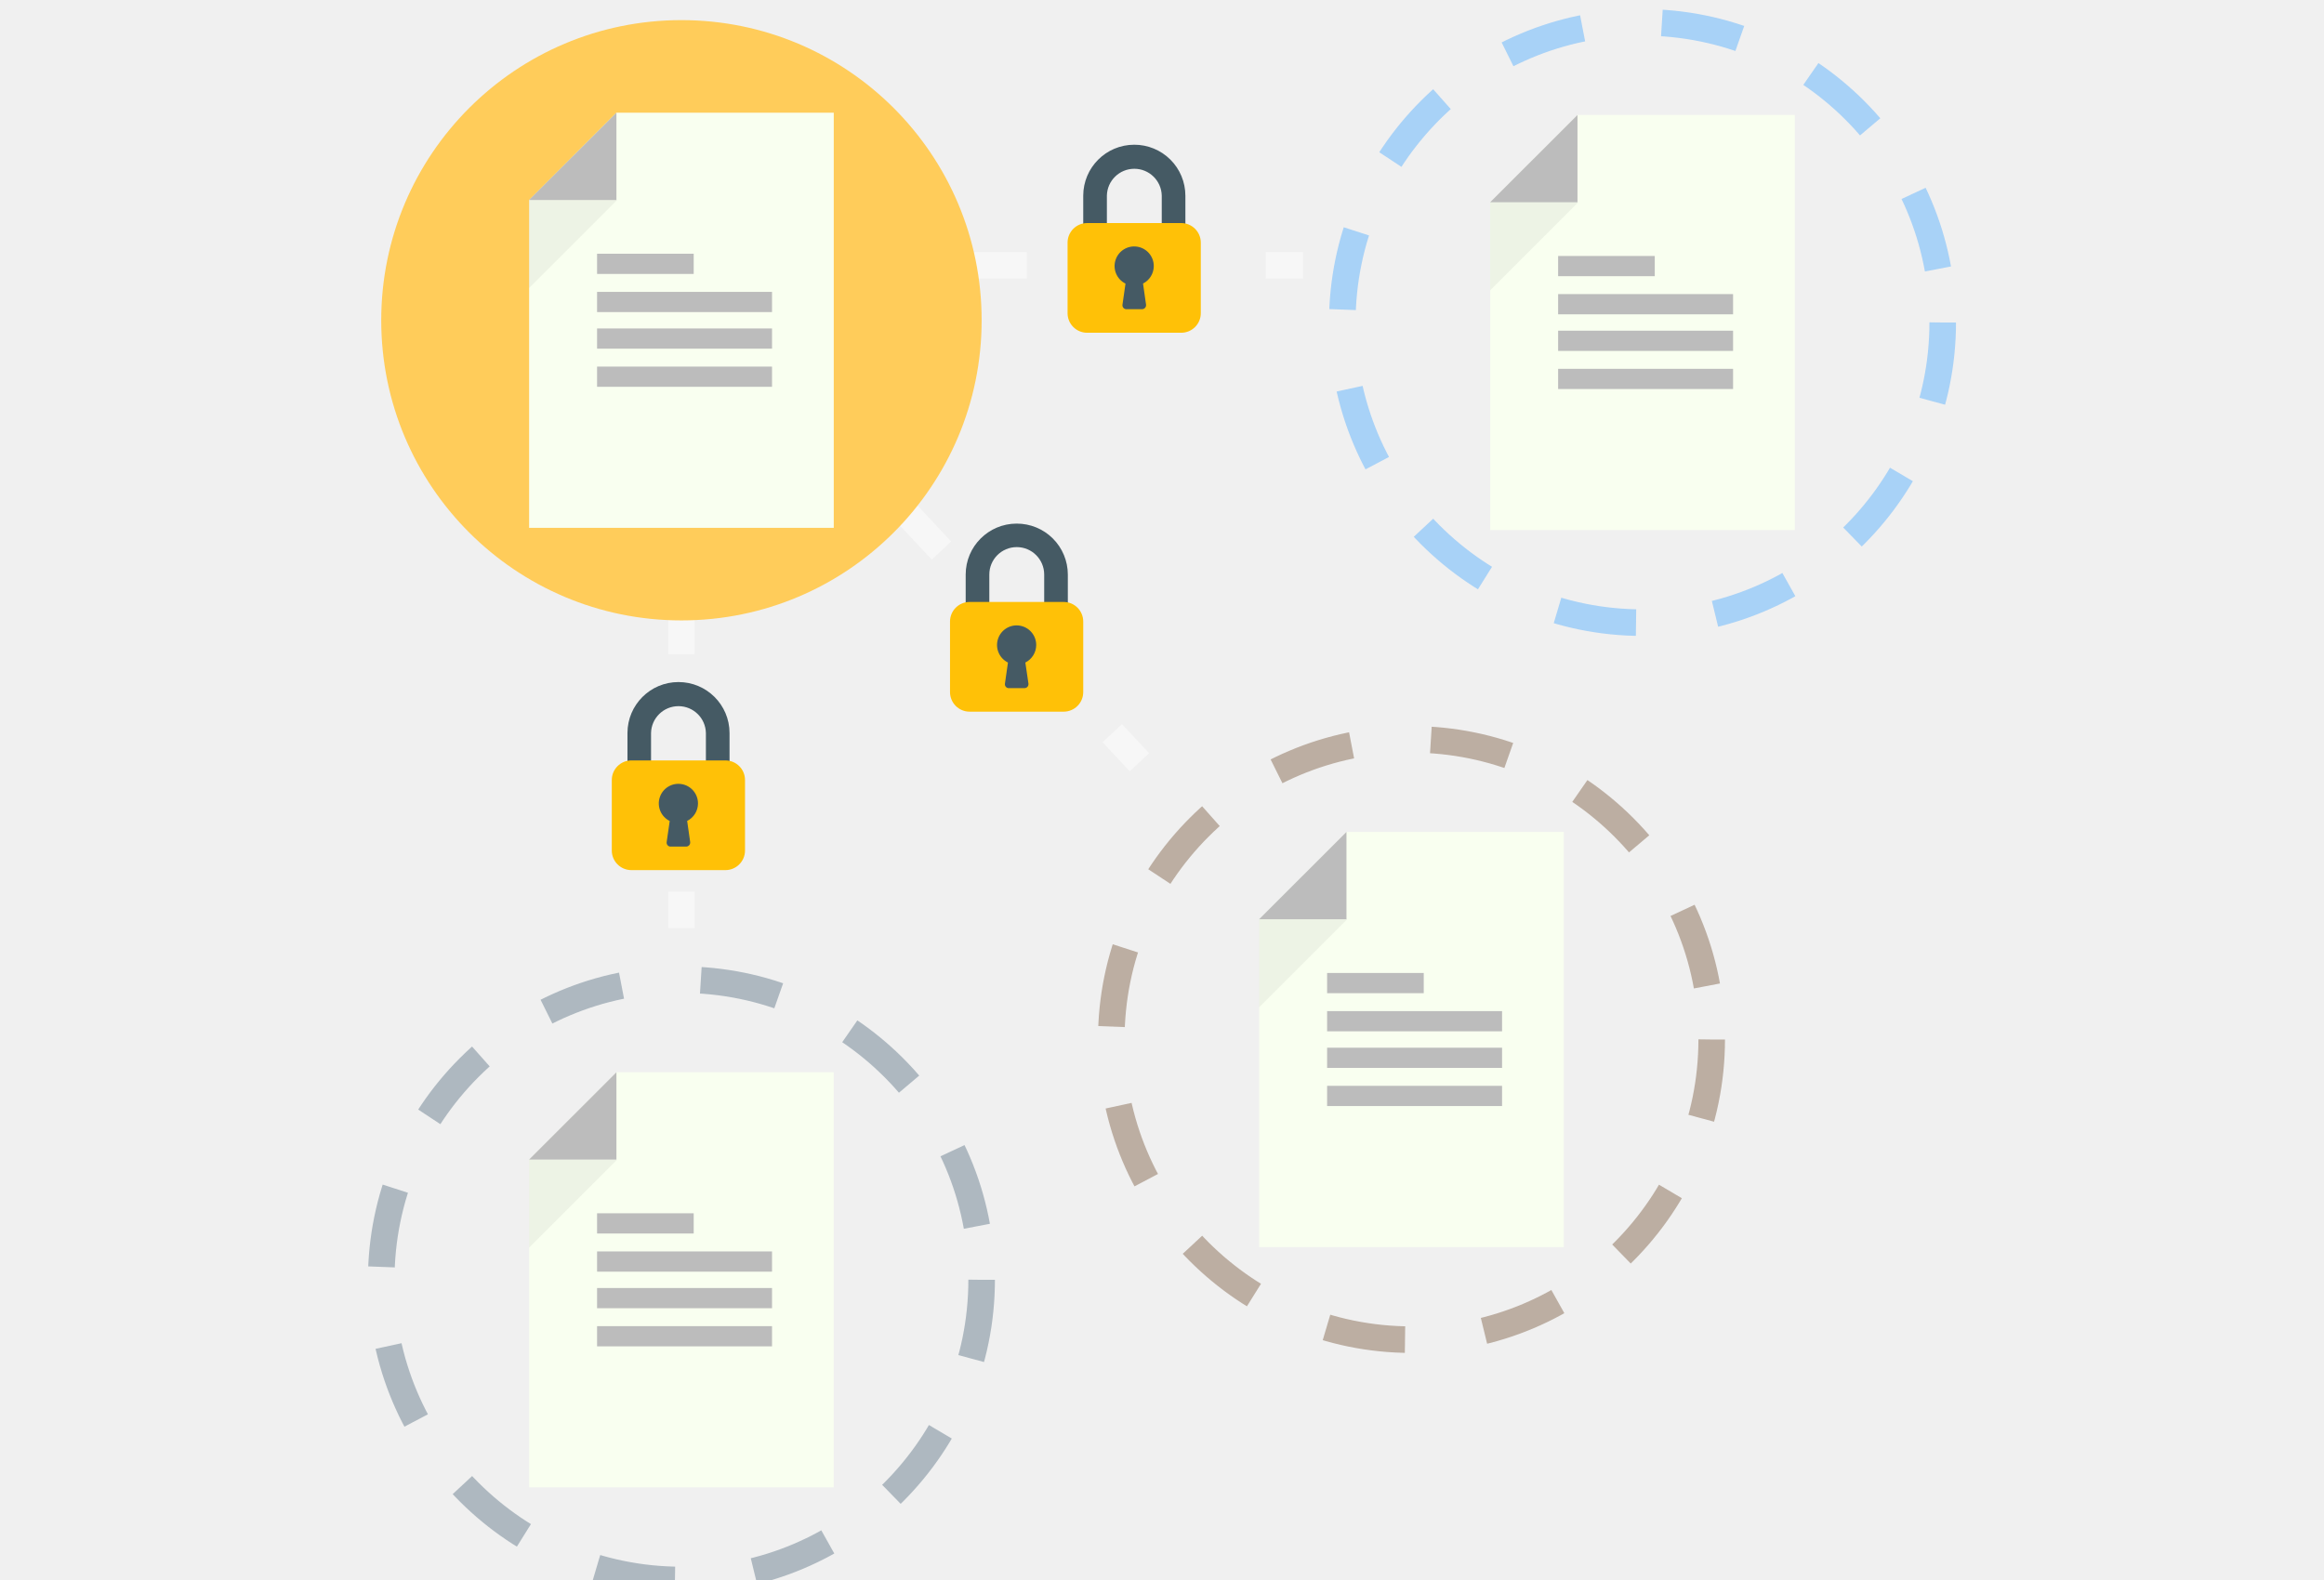
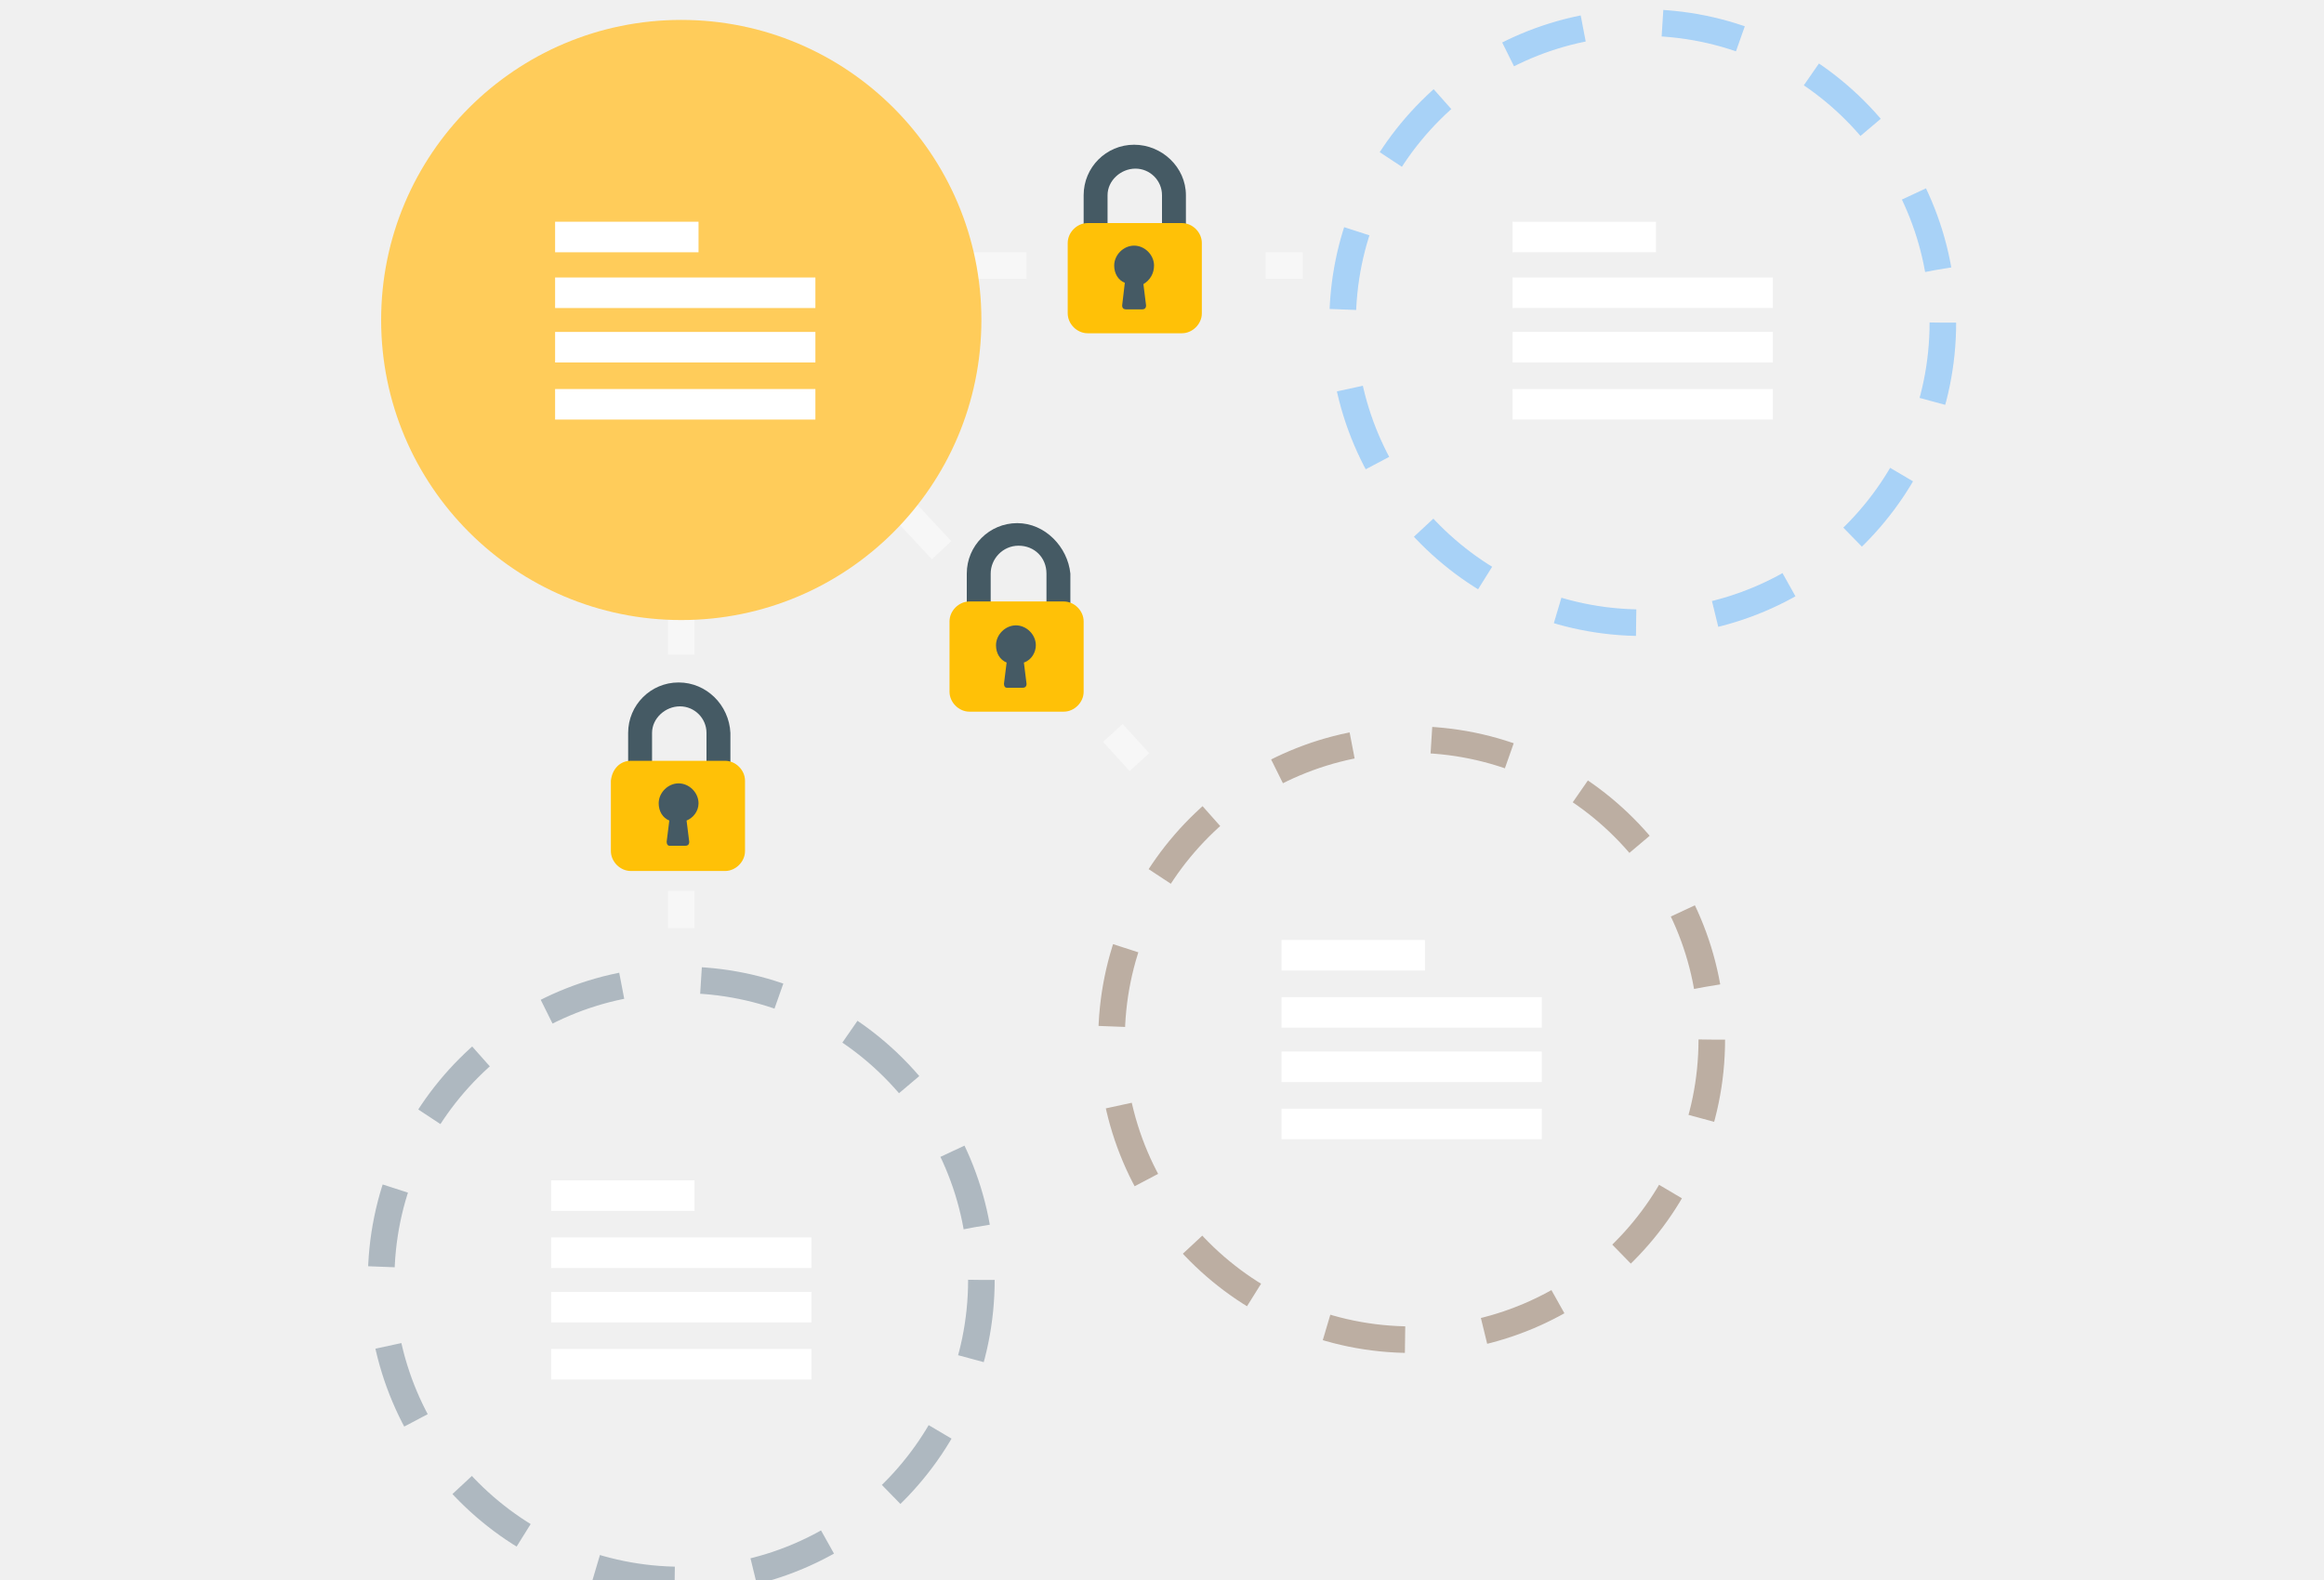
- <svg xmlns="http://www.w3.org/2000/svg" id="Warstwa_1" data-name="Warstwa 1" viewBox="0 0 175 119">
-   <defs>
-     <style>.cls-1,.cls-10,.cls-11,.cls-5,.cls-9{opacity:0.45;}.cls-10,.cls-11,.cls-2,.cls-3,.cls-5,.cls-9{fill:none;stroke-miterlimit:10;stroke-width:2px;}.cls-10,.cls-2,.cls-3{stroke:#fff;}.cls-3{stroke-dasharray:6.275 6.275;}.cls-4{fill:#fff;}.cls-5{stroke:#7c5d43;}.cls-10,.cls-11,.cls-5,.cls-9{stroke-dasharray:6;}.cls-6{fill:#f9fff0;}.cls-7{fill:#bcbcbc;}.cls-8{opacity:0.05;}.cls-9{stroke:#5d7486;}.cls-11{stroke:#50acff;}.cls-12{fill:#ffcc5a;}.cls-13{fill:#455a64;}.cls-14{fill:#ffc107;}</style>
-   </defs>
-   <g class="cls-1">
-     <line class="cls-2" x1="43.134" y1="11.772" x2="45.182" y2="13.963" />
-     <line class="cls-3" x1="49.468" y1="18.547" x2="81.61" y2="52.928" />
-     <line class="cls-2" x1="83.753" y1="55.22" x2="85.802" y2="57.411" />
+ <svg xmlns="http://www.w3.org/2000/svg" version="1.1" id="Warstwa_1" x="0px" y="0px" viewBox="0 0 175 119" style="enable-background:new 0 0 175 119;" xml:space="preserve">
+   <style type="text/css">
+ 	.st0{opacity:0.45;}
+ 	.st1{fill:none;stroke:#FFFFFF;stroke-width:2;stroke-miterlimit:10;}
+ 	.st2{fill:none;stroke:#FFFFFF;stroke-width:2;stroke-miterlimit:10;stroke-dasharray:6.275,6.275;}
+ 	.st3{fill:#FFFFFF;}
+ 	.st4{opacity:0.45;fill:none;stroke:#7C5D43;stroke-width:2;stroke-miterlimit:10;stroke-dasharray:6;enable-background:new    ;}
+ 	.st5{opacity:0.45;fill:none;stroke:#5D7486;stroke-width:2;stroke-miterlimit:10;stroke-dasharray:6;enable-background:new    ;}
+ 	.st6{opacity:0.45;fill:none;stroke:#FFFFFF;stroke-width:2;stroke-miterlimit:10;stroke-dasharray:6;enable-background:new    ;}
+ 	.st7{opacity:0.45;fill:none;stroke:#50ACFF;stroke-width:2;stroke-miterlimit:10;stroke-dasharray:6;enable-background:new    ;}
+ 	.st8{fill:#FFCC5A;}
+ 	.st9{fill:#455A64;}
+ 	.st10{fill:#FFC107;}
+ </style>
+   <g class="st0">
+     <line class="st1" x1="43.1" y1="11.8" x2="45.2" y2="14" />
+     <line class="st2" x1="49.5" y1="18.5" x2="81.6" y2="52.9" />
+     <line class="st1" x1="83.8" y1="55.2" x2="85.8" y2="57.4" />
  </g>
-   <g class="cls-1">
-     <path class="cls-4" d="M52.306,69.906H50.319V67.154h1.987Zm0-20.639H50.319V43.3h1.987Z" />
+   <g class="st0">
+     <path class="st3" d="M52.3,69.9h-2v-2.8h2V69.9z M52.3,49.3h-2v-6h2V49.3z" />
  </g>
-   <circle class="cls-5" cx="106.287" cy="78.292" r="22.606" />
-   <path class="cls-6" d="M117.756,93.925H94.817V69.233l6.575-6.574h16.364Z" />
-   <rect class="cls-7" x="99.933" y="73.281" width="7.277" height="1.522" />
-   <rect class="cls-7" x="99.933" y="76.153" width="13.174" height="1.522" />
-   <rect class="cls-7" x="99.933" y="78.909" width="13.174" height="1.522" />
-   <rect class="cls-7" x="99.933" y="81.781" width="13.174" height="1.522" />
-   <polygon class="cls-8" points="101.424 69.259 94.817 75.866 94.817 69.232 98.107 65.942 101.424 69.259" />
-   <polygon class="cls-7" points="101.391 69.233 94.817 69.233 101.391 62.659 101.391 69.233" />
-   <circle class="cls-9" cx="51.313" cy="96.392" r="22.606" />
-   <path class="cls-6" d="M62.783,112.025H39.844V87.334l6.574-6.575H62.783Z" />
-   <rect class="cls-7" x="44.96" y="91.381" width="7.277" height="1.522" />
-   <rect class="cls-7" x="44.96" y="94.254" width="13.174" height="1.522" />
-   <rect class="cls-7" x="44.96" y="97.009" width="13.174" height="1.522" />
-   <rect class="cls-7" x="44.96" y="99.881" width="13.174" height="1.522" />
-   <polygon class="cls-8" points="46.45 87.36 39.844 93.966 39.844 87.333 43.134 84.043 46.45 87.36" />
-   <polygon class="cls-7" points="46.418 87.334 39.843 87.334 46.418 80.759 46.418 87.334" />
-   <line class="cls-10" x1="71.317" y1="19.984" x2="98.121" y2="19.984" />
-   <circle class="cls-11" cx="123.683" cy="24.29" r="22.606" />
-   <path class="cls-6" d="M135.152,39.923H112.213V15.231l6.575-6.574h16.364Z" />
-   <rect class="cls-7" x="117.329" y="19.279" width="7.277" height="1.522" />
-   <rect class="cls-7" x="117.329" y="22.151" width="13.174" height="1.522" />
-   <rect class="cls-7" x="117.329" y="24.907" width="13.174" height="1.522" />
-   <rect class="cls-7" x="117.329" y="27.779" width="13.174" height="1.522" />
-   <polygon class="cls-8" points="118.82 15.257 112.213 21.864 112.213 15.23 115.503 11.941 118.82 15.257" />
-   <polygon class="cls-7" points="118.787 15.231 112.213 15.231 118.787 8.657 118.787 15.231" />
-   <circle class="cls-12" cx="51.313" cy="24.121" r="22.606" />
-   <path class="cls-6" d="M62.783,39.754H39.844V15.063l6.574-6.575H62.783Z" />
-   <rect class="cls-7" x="44.96" y="19.11" width="7.277" height="1.522" />
-   <rect class="cls-7" x="44.96" y="21.983" width="13.174" height="1.522" />
-   <rect class="cls-7" x="44.96" y="24.738" width="13.174" height="1.522" />
-   <rect class="cls-7" x="44.96" y="27.61" width="13.174" height="1.522" />
-   <polygon class="cls-8" points="46.45 15.089 39.844 21.695 39.844 15.062 43.134 11.772 46.45 15.089" />
-   <polygon class="cls-7" points="46.418 15.063 39.843 15.063 46.418 8.488 46.418 15.063" />
-   <path class="cls-13" d="M76.553,39.436a3.841,3.841,0,0,0-3.836,3.836v2.36a.3.3,0,0,0,.3.3h1.18a.3.3,0,0,0,.3-.3v-2.36a2.066,2.066,0,0,1,4.132,0v2.36a.3.3,0,0,0,.3.3h1.18a.3.3,0,0,0,.3-.3v-2.36A3.84,3.84,0,0,0,76.553,39.436Z" />
-   <path class="cls-14" d="M73.012,45.337h7.082a1.475,1.475,0,0,1,1.475,1.476v5.311A1.475,1.475,0,0,1,80.094,53.6H73.012a1.475,1.475,0,0,1-1.475-1.476V46.813A1.475,1.475,0,0,1,73.012,45.337Z" />
-   <path class="cls-13" d="M78.028,48.583A1.475,1.475,0,1,0,75.9,49.9l-.228,1.594a.294.294,0,0,0,.251.333.273.273,0,0,0,.041,0h1.18a.294.294,0,0,0,.3-.292.34.34,0,0,0,0-.045L77.21,49.9A1.48,1.48,0,0,0,78.028,48.583Z" />
-   <path class="cls-13" d="M51.085,51.37a3.841,3.841,0,0,0-3.836,3.836v2.361a.3.3,0,0,0,.295.3h1.18a.3.3,0,0,0,.3-.3V55.206a2.066,2.066,0,0,1,4.131,0v2.361a.3.3,0,0,0,.3.3h1.18a.3.3,0,0,0,.3-.3V55.206A3.842,3.842,0,0,0,51.085,51.37Z" />
-   <path class="cls-14" d="M47.544,57.272h7.082A1.475,1.475,0,0,1,56.1,58.747v5.312a1.475,1.475,0,0,1-1.475,1.475H47.544a1.475,1.475,0,0,1-1.475-1.475V58.747A1.475,1.475,0,0,1,47.544,57.272Z" />
-   <path class="cls-13" d="M52.56,60.518a1.476,1.476,0,1,0-2.13,1.316L50.2,63.427a.3.3,0,0,0,.25.334l.042,0h1.18a.3.3,0,0,0,.3-.293.315.315,0,0,0,0-.044l-.228-1.594A1.479,1.479,0,0,0,52.56,60.518Z" />
-   <path class="cls-13" d="M85.405,10.9a3.842,3.842,0,0,0-3.836,3.836v2.361a.3.3,0,0,0,.3.3h1.181a.3.3,0,0,0,.3-.3V14.732a2.066,2.066,0,0,1,4.131,0v2.361a.3.3,0,0,0,.3.3h1.18a.3.3,0,0,0,.3-.3V14.732A3.842,3.842,0,0,0,85.405,10.9Z" />
-   <path class="cls-14" d="M81.864,16.8h7.082a1.475,1.475,0,0,1,1.476,1.475v5.312a1.475,1.475,0,0,1-1.476,1.475H81.864a1.475,1.475,0,0,1-1.475-1.475V18.273A1.475,1.475,0,0,1,81.864,16.8Z" />
-   <path class="cls-13" d="M86.881,20.044a1.476,1.476,0,1,0-2.13,1.316l-.228,1.593a.3.3,0,0,0,.251.334.283.283,0,0,0,.041,0H86a.3.3,0,0,0,.3-.292.34.34,0,0,0,0-.045l-.228-1.594A1.481,1.481,0,0,0,86.881,20.044Z" />
+   <circle class="st4" cx="106.3" cy="78.3" r="22.6" />
+   <circle class="st5" cx="51.3" cy="96.4" r="22.6" />
+   <line class="st6" x1="71.3" y1="20" x2="98.1" y2="20" />
+   <circle class="st7" cx="123.7" cy="24.3" r="22.6" />
+   <circle class="st8" cx="51.3" cy="24.1" r="22.6" />
+   <path class="st9" d="M76.6,39.4c-2.1,0-3.8,1.7-3.8,3.8v2.4c0,0.2,0.1,0.3,0.3,0.3l0,0h1.2c0.2,0,0.3-0.1,0.3-0.3c0,0,0,0,0,0v-2.4  c0-1.1,0.9-2.1,2.1-2.1s2.1,0.9,2.1,2.1v2.4c0,0.2,0.1,0.3,0.3,0.3l0,0h1.2c0.2,0,0.3-0.1,0.3-0.3c0,0,0,0,0,0v-2.4  C80.4,41.2,78.7,39.4,76.6,39.4C76.6,39.4,76.6,39.4,76.6,39.4z" />
+   <path class="st10" d="M73,45.3h7.1c0.8,0,1.5,0.7,1.5,1.5c0,0,0,0,0,0v5.3c0,0.8-0.7,1.5-1.5,1.5c0,0,0,0,0,0H73  c-0.8,0-1.5-0.7-1.5-1.5c0,0,0,0,0,0v-5.3C71.5,46,72.2,45.3,73,45.3C73,45.3,73,45.3,73,45.3z" />
+   <path class="st9" d="M78,48.6c0-0.8-0.7-1.5-1.5-1.5s-1.5,0.7-1.5,1.5c0,0.6,0.3,1.1,0.8,1.3l-0.2,1.6c0,0.2,0.1,0.3,0.2,0.3  c0,0,0,0,0,0c0,0,0,0,0,0h1.2c0.2,0,0.3-0.1,0.3-0.3c0,0,0,0,0,0c0,0,0,0,0,0l-0.2-1.6C77.7,49.7,78,49.1,78,48.6z" />
+   <path class="st9" d="M51.1,51.4c-2.1,0-3.8,1.7-3.8,3.8v2.4c0,0.2,0.1,0.3,0.3,0.3h1.2c0.2,0,0.3-0.1,0.3-0.3v-2.4c0-1.1,1-2,2.1-2  c1.1,0,2,0.9,2,2v2.4c0,0.2,0.1,0.3,0.3,0.3h1.2c0.2,0,0.3-0.1,0.3-0.3v-2.4C54.9,53.1,53.2,51.4,51.1,51.4  C51.1,51.4,51.1,51.4,51.1,51.4z" />
+   <path class="st10" d="M47.5,57.3h7.1c0.8,0,1.5,0.7,1.5,1.5v5.3c0,0.8-0.7,1.5-1.5,1.5h-7.1c-0.8,0-1.5-0.7-1.5-1.5v-5.3  C46.1,57.9,46.7,57.3,47.5,57.3L47.5,57.3z" />
+   <path class="st9" d="M52.6,60.5c0-0.8-0.7-1.5-1.5-1.5c-0.8,0-1.5,0.7-1.5,1.5c0,0.6,0.3,1.1,0.8,1.3l-0.2,1.6  c0,0.2,0.1,0.3,0.2,0.3h0h1.2c0.2,0,0.3-0.1,0.3-0.3c0,0,0,0,0,0l-0.2-1.6C52.2,61.6,52.6,61.1,52.6,60.5z" />
+   <path class="st9" d="M85.4,10.9c-2.1,0-3.8,1.7-3.8,3.8v2.4c0,0.2,0.1,0.3,0.3,0.3l0,0h1.2c0.2,0,0.3-0.1,0.3-0.3v0v-2.4  c0-1.1,1-2,2.1-2c1.1,0,2,0.9,2,2v2.4c0,0.2,0.1,0.3,0.3,0.3l0,0H89c0.2,0,0.3-0.1,0.3-0.3v0v-2.4C89.3,12.6,87.5,10.9,85.4,10.9  C85.4,10.9,85.4,10.9,85.4,10.9z" />
+   <path class="st10" d="M81.9,16.8h7.1c0.8,0,1.5,0.7,1.5,1.5c0,0,0,0,0,0v5.3c0,0.8-0.7,1.5-1.5,1.5c0,0,0,0,0,0h-7.1  c-0.8,0-1.5-0.7-1.5-1.5v-5.3C80.4,17.5,81.1,16.8,81.9,16.8z" />
+   <path class="st9" d="M86.9,20c0-0.8-0.7-1.5-1.5-1.5s-1.5,0.7-1.5,1.5c0,0.6,0.3,1.1,0.8,1.3L84.5,23c0,0.2,0.1,0.3,0.3,0.3  c0,0,0,0,0,0H86c0.2,0,0.3-0.1,0.3-0.3c0,0,0,0,0,0l-0.2-1.6C86.6,21.1,86.9,20.6,86.9,20z" />
+   <g>
+     <g>
+       <g>
+         <rect x="41.8" y="16.7" class="st3" width="10.8" height="2.3" />
+         <rect x="41.8" y="20.9" class="st3" width="19.6" height="2.3" />
+         <rect x="41.8" y="25" class="st3" width="19.6" height="2.3" />
+         <rect x="41.8" y="29.3" class="st3" width="19.6" height="2.3" />
+       </g>
+     </g>
+   </g>
+   <g>
+     <g>
+       <g>
+         <rect x="113.9" y="16.7" class="st3" width="10.8" height="2.3" />
+         <rect x="113.9" y="20.9" class="st3" width="19.6" height="2.3" />
+         <rect x="113.9" y="25" class="st3" width="19.6" height="2.3" />
+         <rect x="113.9" y="29.3" class="st3" width="19.6" height="2.3" />
+       </g>
+     </g>
+   </g>
+   <g>
+     <g>
+       <g>
+         <rect x="96.5" y="70.8" class="st3" width="10.8" height="2.3" />
+         <rect x="96.5" y="75.1" class="st3" width="19.6" height="2.3" />
+         <rect x="96.5" y="79.2" class="st3" width="19.6" height="2.3" />
+         <rect x="96.5" y="83.5" class="st3" width="19.6" height="2.3" />
+       </g>
+     </g>
+   </g>
+   <g>
+     <g>
+       <g>
+         <rect x="41.5" y="88.9" class="st3" width="10.8" height="2.3" />
+         <rect x="41.5" y="93.2" class="st3" width="19.6" height="2.3" />
+         <rect x="41.5" y="97.3" class="st3" width="19.6" height="2.3" />
+         <rect x="41.5" y="101.6" class="st3" width="19.6" height="2.3" />
+       </g>
+     </g>
+   </g>
</svg>
